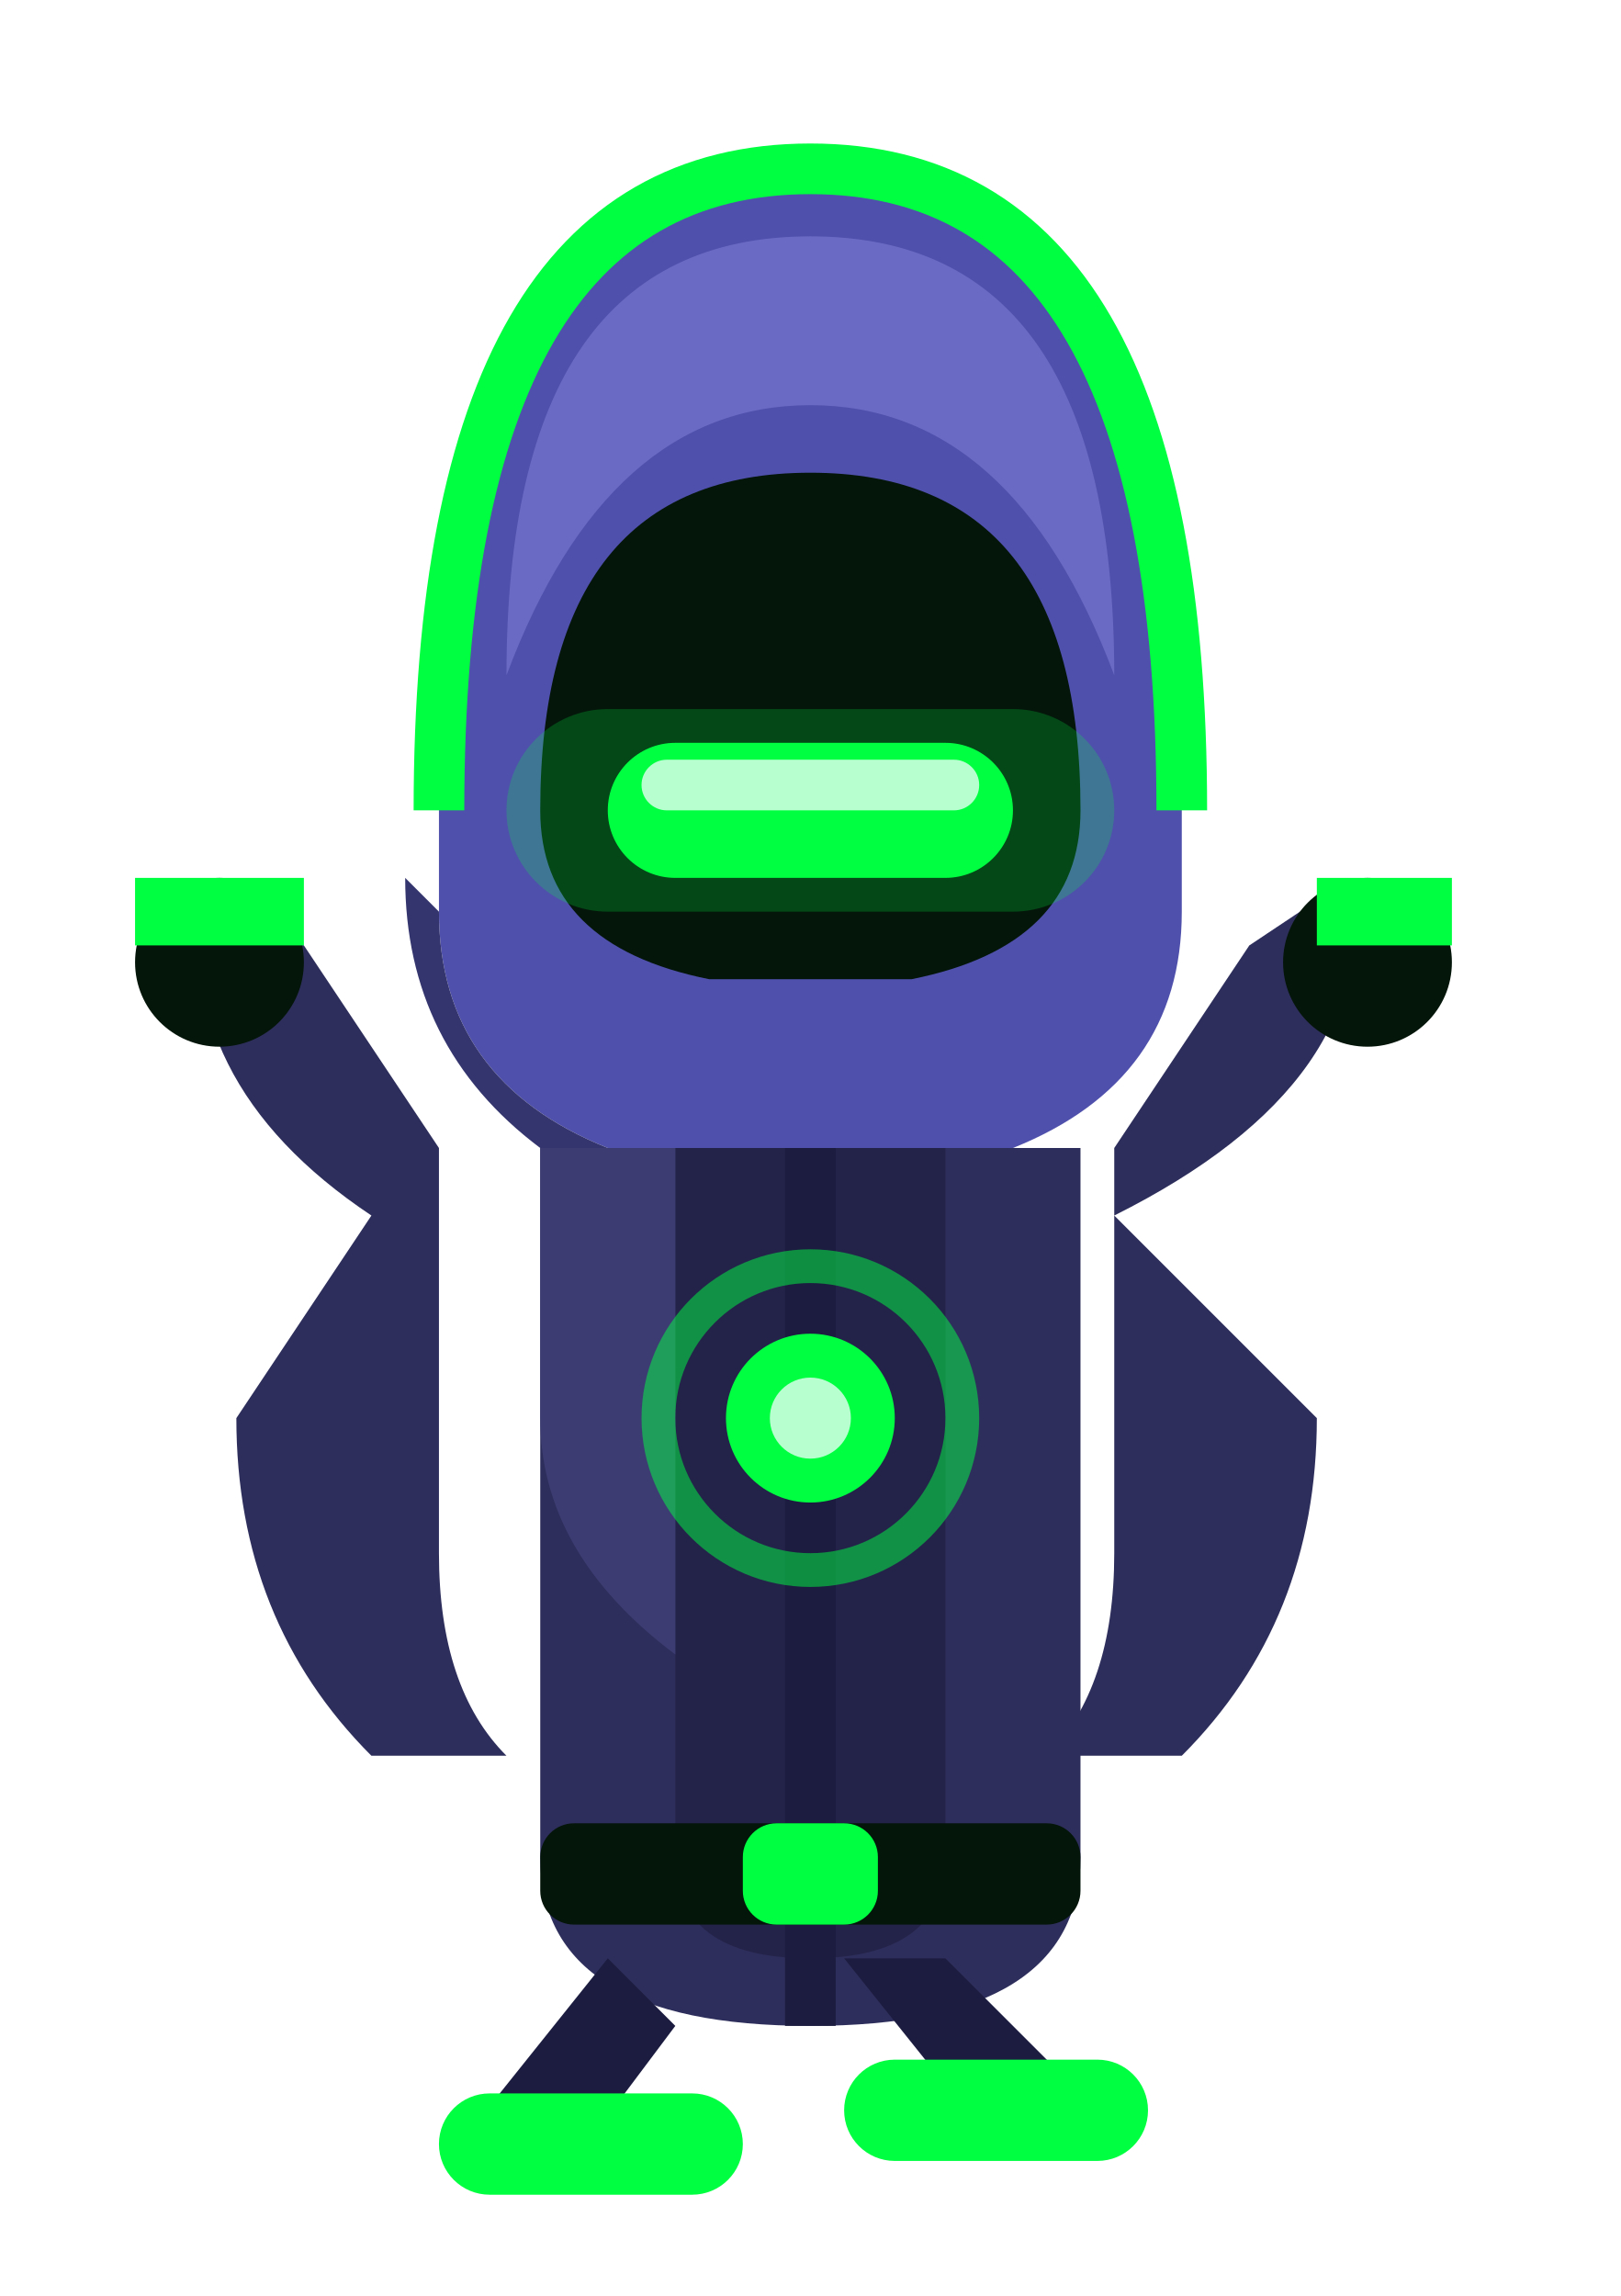
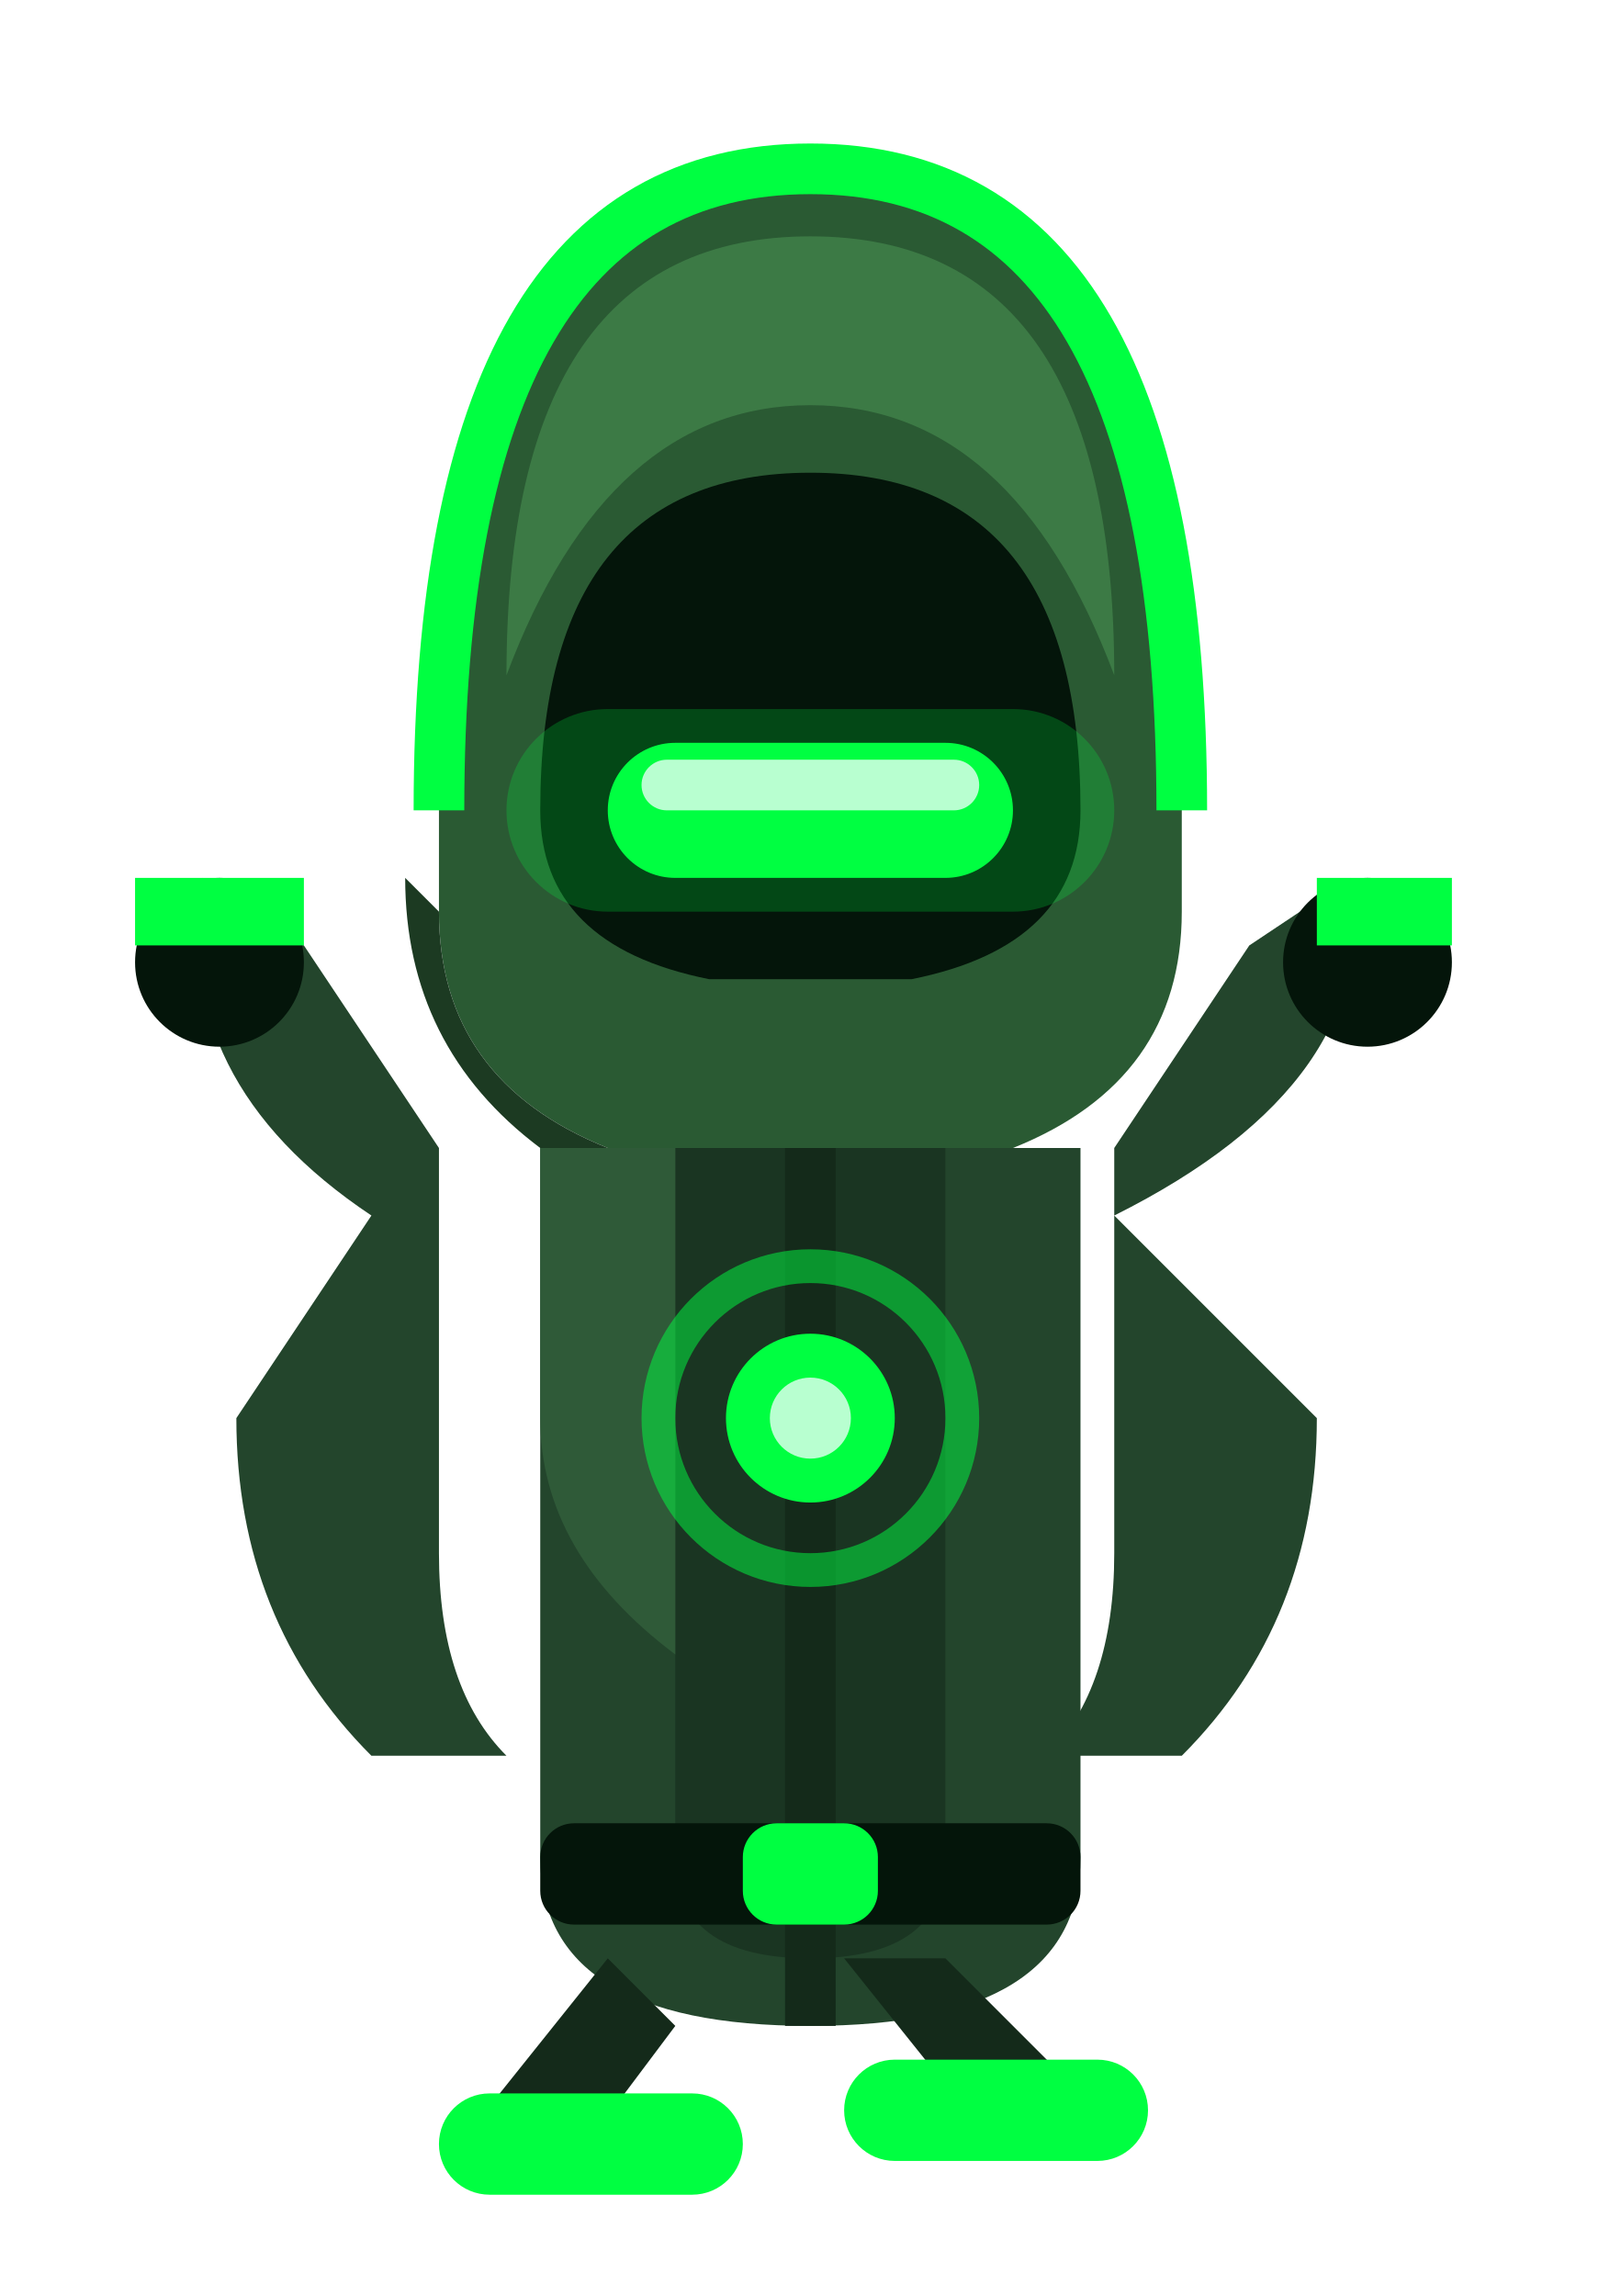
<svg xmlns="http://www.w3.org/2000/svg" width="48" height="68" viewBox="0 0 48 68">
-   <path d="M13 24 Q13 5 24 5 Q35 5 35 24 L35 27 Q35 32 30 34 L18 34 Q13 32 13 27 Z" fill="#4f50ab" />
-   <path d="M15 20 Q15 7 24 7 Q33 7 33 20 Q30 12 24 12 Q18 12 15 20 Z" fill="#6a6ac4" />
-   <path d="M13 27 Q13 32 18 34 L16 34 Q12 31 12 26 Z" fill="#34346e" />
+   <path d="M13 24 Q13 5 24 5 Q35 5 35 24 L35 27 Q35 32 30 34 L18 34 Q13 32 13 27 Z" fill="#2a5a33" />
+   <path d="M15 20 Q15 7 24 7 Q33 7 33 20 Q30 12 24 12 Q18 12 15 20 Z" fill="#3c7a45" />
+   <path d="M13 27 Q13 32 18 34 L16 34 Q12 31 12 26 Z" fill="#1c3a22" />
  <path d="M13 24 Q13 5 24 5 Q35 5 35 24" fill="none" stroke="#00ff41" stroke-width="1.5" />
  <path d="M16 24 Q16 14 24 14 Q32 14 32 24 Q32 28 27 29 L21 29 Q16 28 16 24 Z" fill="#04150a" />
  <rect x="15" y="21" width="18" height="6" rx="3" fill="#00ff41" opacity="0.22" />
  <rect x="18" y="22" width="12" height="4" rx="2" fill="#00ff41" />
  <rect x="19" y="22.5" width="10" height="1.5" rx="0.75" fill="#b8ffd0" />
-   <path d="M16 34 L16 55 Q16 60 24 60 Q32 60 32 55 L32 34 Z" fill="#2e2e5c" />
-   <path d="M20 34 L20 55 Q20 58 24 58 Q28 58 28 55 L28 34 Z" fill="#23234a" />
-   <path d="M16 34 L16 42 Q16 46 20 49 L20 34 Z" fill="#3c3c72" />
-   <path d="M24 34 L24 60" stroke="#1c1c40" stroke-width="1.5" />
+   <path d="M16 34 L16 55 Q16 60 24 60 Q32 60 32 55 L32 34 Z" fill="#23452c" />
+   <path d="M20 34 L20 55 Q20 58 24 58 Q28 58 28 55 L28 34 Z" fill="#1a3522" />
+   <path d="M16 34 L16 42 Q16 46 20 49 L20 34 Z" fill="#2f5a38" />
+   <path d="M24 34 L24 60" stroke="#142a1a" stroke-width="1.5" />
  <circle cx="24" cy="42" r="4.5" fill="none" stroke="#00ff41" stroke-width="1" opacity="0.5" />
  <circle cx="24" cy="42" r="2.5" fill="#00ff41" />
  <circle cx="24" cy="42" r="1.2" fill="#b8ffd0" />
-   <path d="M11 36 Q5 32 6 26 L9 28 L13 34 L13 46 Q13 50 15 52 L11 52 Q7 48 7 42 Z" fill="#2e2e5c" />
+   <path d="M11 36 Q5 32 6 26 L9 28 L13 34 L13 46 Q13 50 15 52 L11 52 Q7 48 7 42 Z" fill="#23452c" />
  <rect x="4" y="26" width="5" height="5" rx="2.5" fill="#04150a" />
-   <path d="M33 36 Q41 32 40 26 L37 28 L33 34 L33 46 Q33 50 31 52 L35 52 Q39 48 39 42 Z" fill="#2e2e5c" />
+   <path d="M33 36 Q41 32 40 26 L37 28 L33 34 L33 46 Q33 50 31 52 L35 52 Q39 48 39 42 Z" fill="#23452c" />
  <rect x="38" y="26" width="5" height="5" rx="2.5" fill="#04150a" />
  <rect x="4" y="26" width="5" height="2" fill="#00ff41" />
  <rect x="39" y="26" width="4" height="2" fill="#00ff41" />
  <rect x="16" y="54" width="16" height="3" rx="1" fill="#04150a" />
  <rect x="22" y="54" width="4" height="3" rx="1" fill="#00ff41" />
-   <path d="M18 58 L14 63 L17 64 L20 60 Z" fill="#1c1c40" />
-   <path d="M25 58 L29 63 L32 62 L28 58 Z" fill="#1c1c40" />
+   <path d="M18 58 L14 63 L17 64 L20 60 Z" fill="#142a1a" />
+   <path d="M25 58 L29 63 L32 62 L28 58 Z" fill="#142a1a" />
  <rect x="13" y="62" width="9" height="3" rx="1.5" fill="#00ff41" />
  <rect x="25" y="61" width="9" height="3" rx="1.5" fill="#00ff41" />
</svg>
